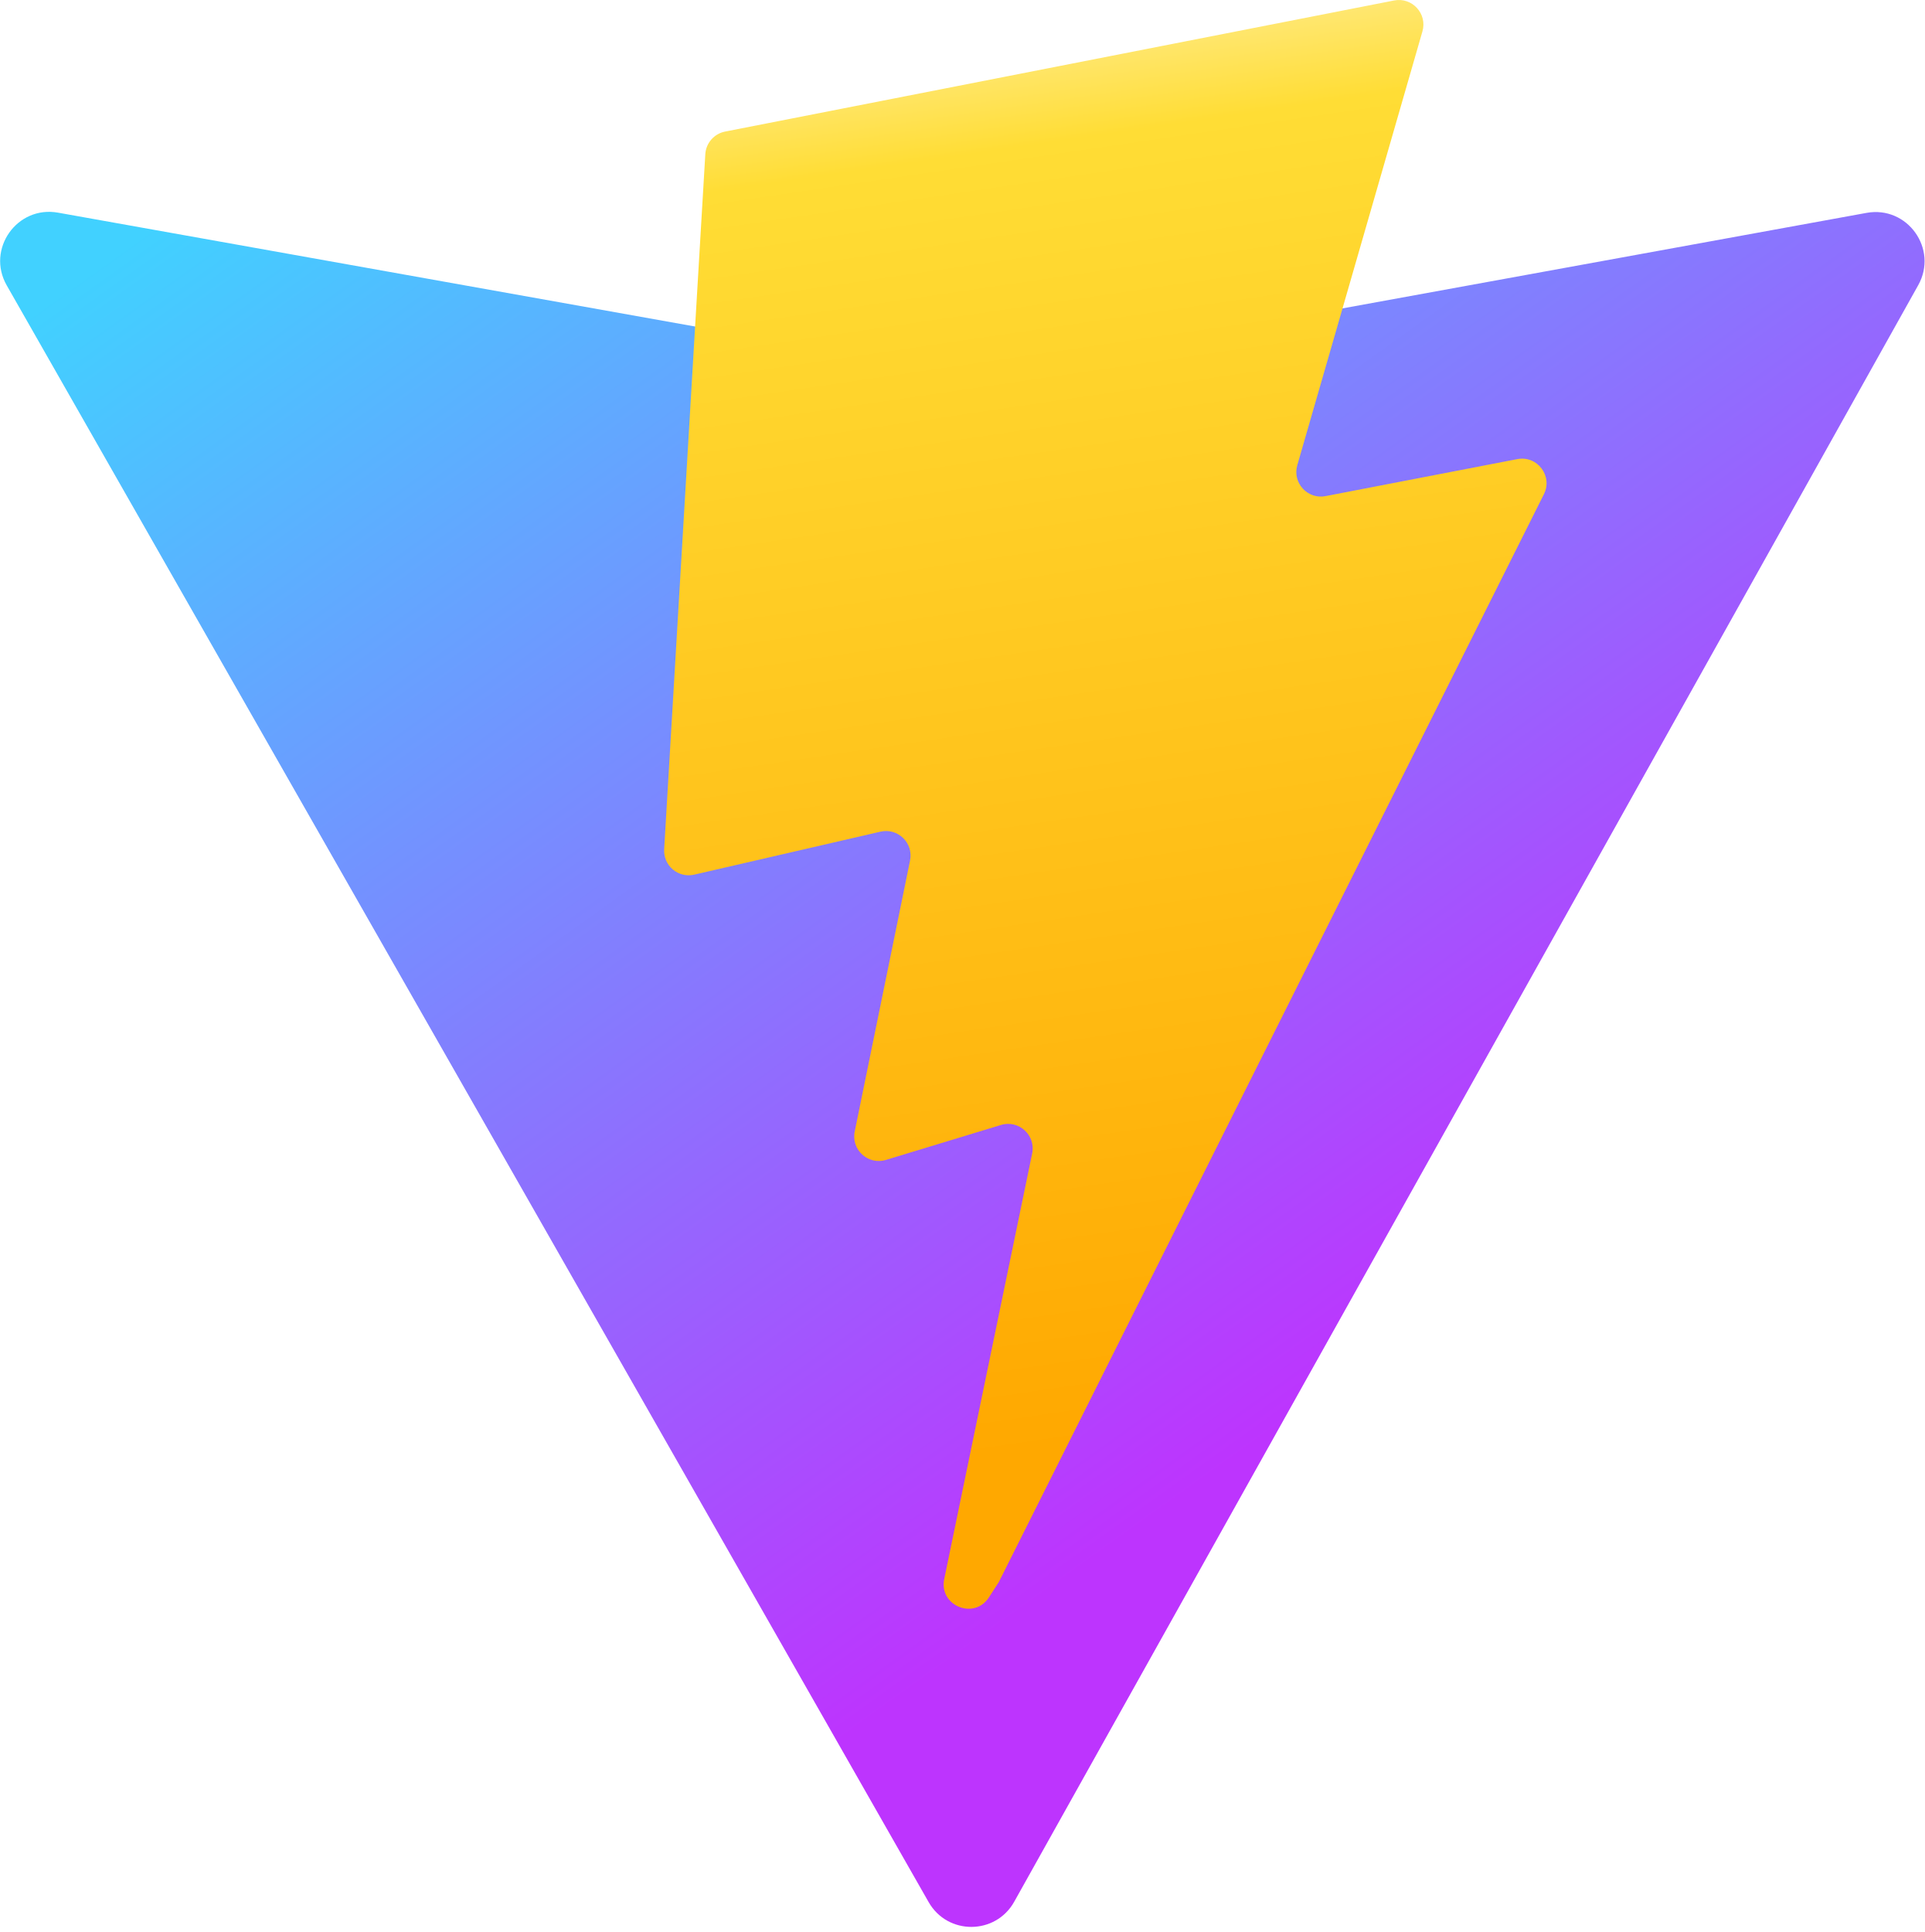
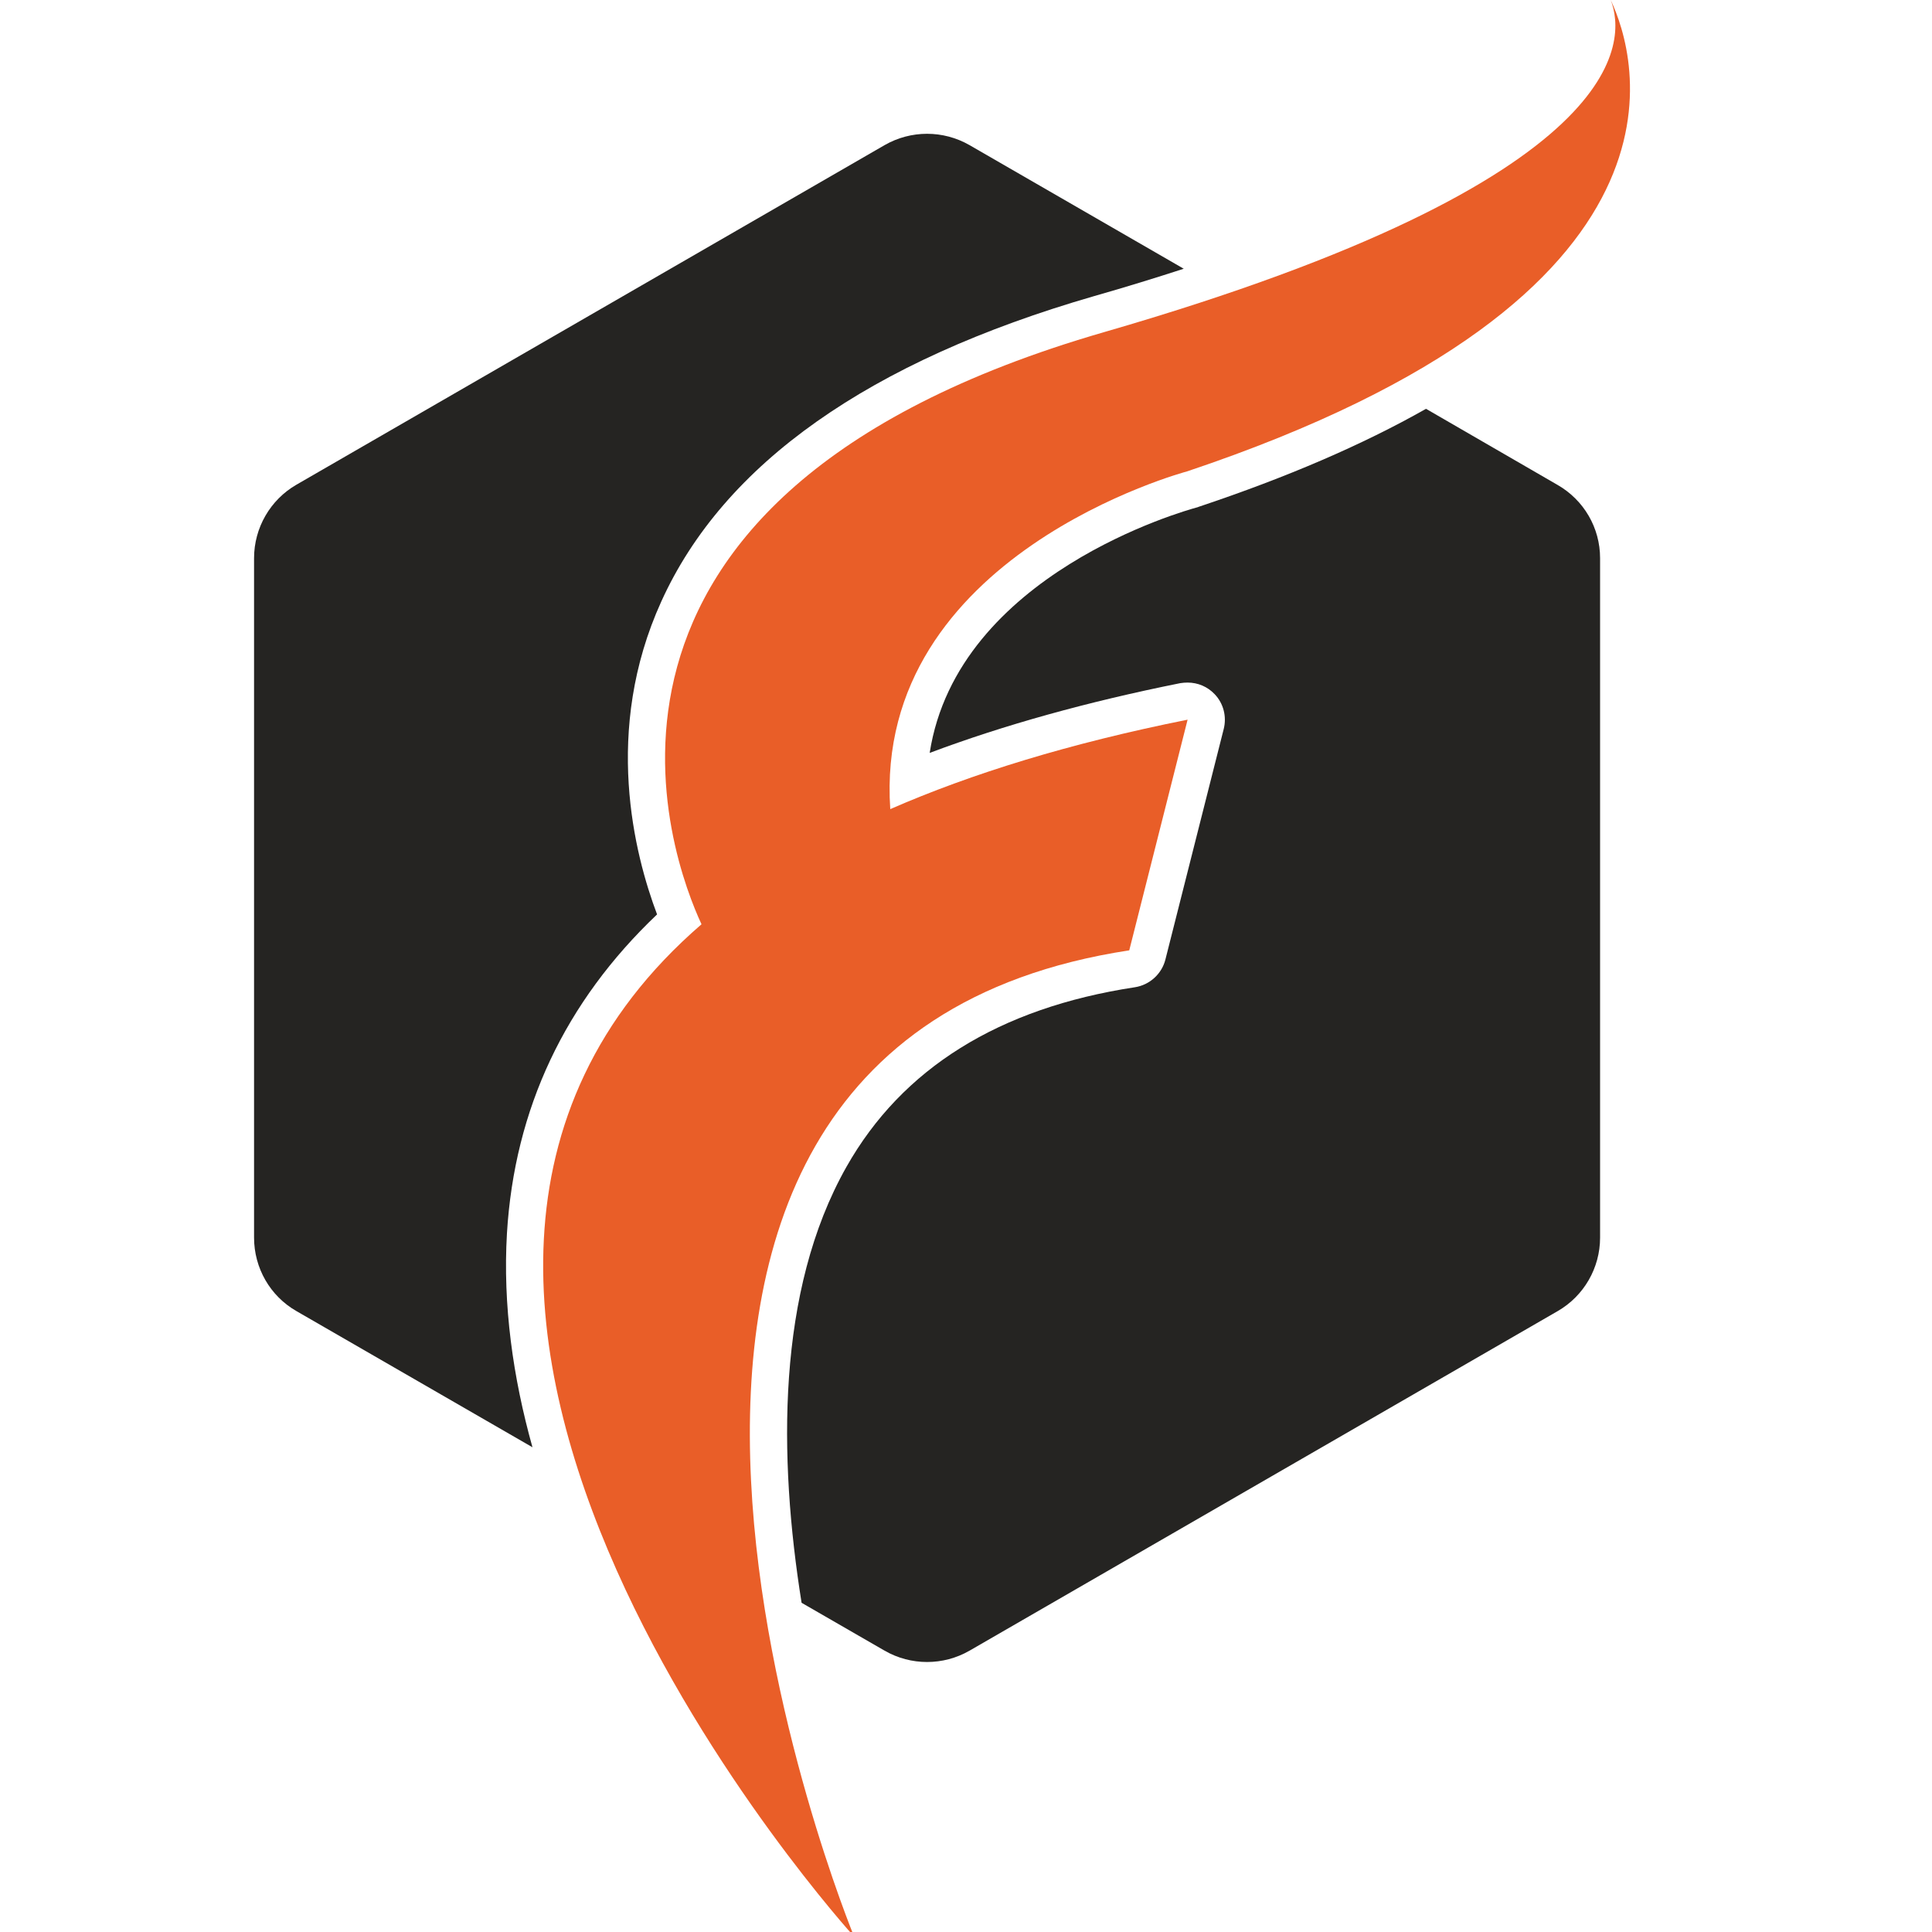
- <svg xmlns="http://www.w3.org/2000/svg" aria-hidden="true" role="img" class="iconify iconify--logos" width="31.88" height="32" preserveAspectRatio="xMidYMid meet" viewBox="0 0 256 257">
-   <defs>
-     <linearGradient id="IconifyId1813088fe1fbc01fb466" x1="-.828%" x2="57.636%" y1="7.652%" y2="78.411%">
-       <stop offset="0%" stop-color="#41D1FF" />
-       <stop offset="100%" stop-color="#BD34FE" />
-     </linearGradient>
-     <linearGradient id="IconifyId1813088fe1fbc01fb467" x1="43.376%" x2="50.316%" y1="2.242%" y2="89.03%">
-       <stop offset="0%" stop-color="#FFEA83" />
-       <stop offset="8.333%" stop-color="#FFDD35" />
-       <stop offset="100%" stop-color="#FFA800" />
-     </linearGradient>
-   </defs>
-   <path fill="url(#IconifyId1813088fe1fbc01fb466)" d="M255.153 37.938L134.897 252.976c-2.483 4.44-8.862 4.466-11.382.048L.875 37.958c-2.746-4.814 1.371-10.646 6.827-9.67l120.385 21.517a6.537 6.537 0 0 0 2.322-.004l117.867-21.483c5.438-.991 9.574 4.796 6.877 9.62Z" />
-   <path fill="url(#IconifyId1813088fe1fbc01fb467)" d="M185.432.063L96.44 17.501a3.268 3.268 0 0 0-2.634 3.014l-5.474 92.456a3.268 3.268 0 0 0 3.997 3.378l24.777-5.718c2.318-.535 4.413 1.507 3.936 3.838l-7.361 36.047c-.495 2.426 1.782 4.5 4.151 3.78l15.304-4.649c2.372-.72 4.652 1.36 4.15 3.788l-11.698 56.621c-.732 3.542 3.979 5.473 5.943 2.437l1.313-2.028l72.516-144.72c1.215-2.423-.88-5.186-3.54-4.672l-25.505 4.922c-2.396.462-4.435-1.77-3.759-4.114l16.646-57.705c.677-2.35-1.37-4.583-3.769-4.113Z" />
+ <svg xmlns="http://www.w3.org/2000/svg" version="1.1" id="Layer_1" x="0px" y="0px" viewBox="0 0 1000 1000" style="enable-background:new 0 0 1000 1000;" xml:space="preserve">
+   <style type="text/css">
+ 	.st0{fill:#E95E28;}
+ 	.st1{fill:#252422;}
+ </style>
+   <path class="st0" d="M614.4,244C886.7,152.7,847,28.3,833.7,0c8,20.6,12,92.6-262.2,171.9c-296.4,85.7-223.5,274-208.4,306.5  c-222.7,192.4,79,524,79,524S252.3,542.5,584.5,491.9l30.2-119.4c-61,12.2-111.8,27.9-153.9,46.3C451.9,287.1,614.4,244,614.4,244z" />
+   <path class="st1" d="M566.2,153.3C450,186.9,374.6,240,342.3,311.3c-30.4,66.8-13.9,131-2.2,162c-47.7,45.3-73.8,100.7-77.7,165  c-2.2,37.2,3.1,74.7,13.2,110.8l-122.2-70.5c-13.6-7.8-21.9-22.3-21.9-38V288.9c0-15.7,8.4-30.2,21.9-38L457.9,75.1  c13.6-7.8,30.3-7.8,43.9,0l110.9,64C598.2,143.8,582.7,148.6,566.2,153.3z" />
+   <path class="st1" d="M828.2,288.9v351.7c0,15.7-8.4,30.2-21.9,38L501.8,854.4c-13.6,7.8-30.3,7.8-43.9,0l-43-24.8  c-12-75.1-13.1-161.4,23.2-225.6c28.8-51,79-82.3,149.3-93c7.7-1.2,13.9-6.9,15.8-14.3l30.2-119.4c1.6-6.4-0.1-13.2-4.7-18  c-3.7-3.9-8.7-6-14-6c-1.3,0-2.5,0.1-3.8,0.3c-47.9,9.6-91.4,21.7-129.7,36.1c14.4-92.7,132.6-125.5,138.1-127  c0.4-0.1,0.8-0.2,1.2-0.4c45.5-15.2,84.8-32.1,117.6-50.7l68.1,39.4C819.8,258.8,828.2,273.2,828.2,288.9z" />
</svg>
